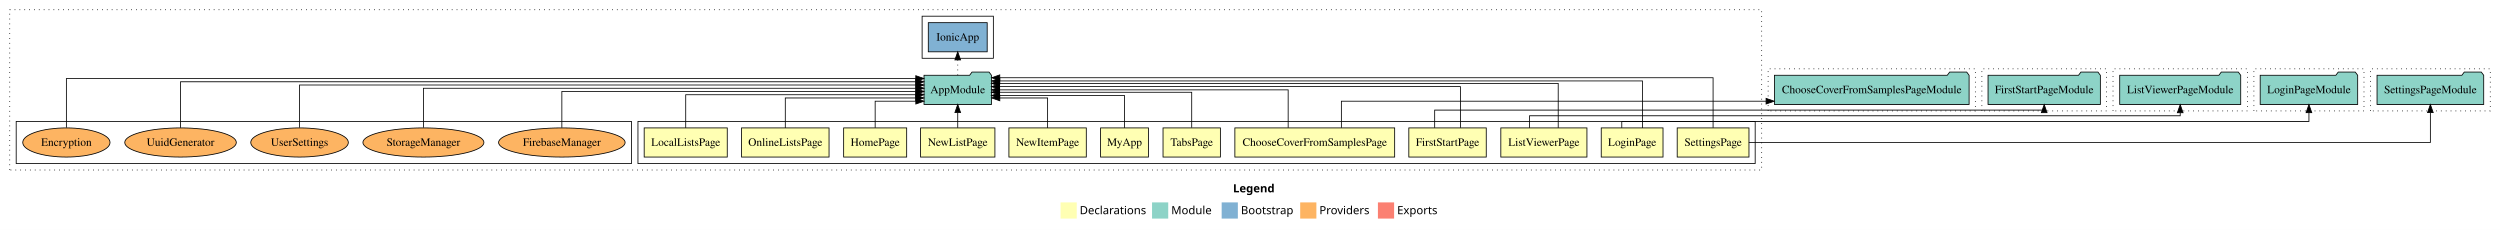
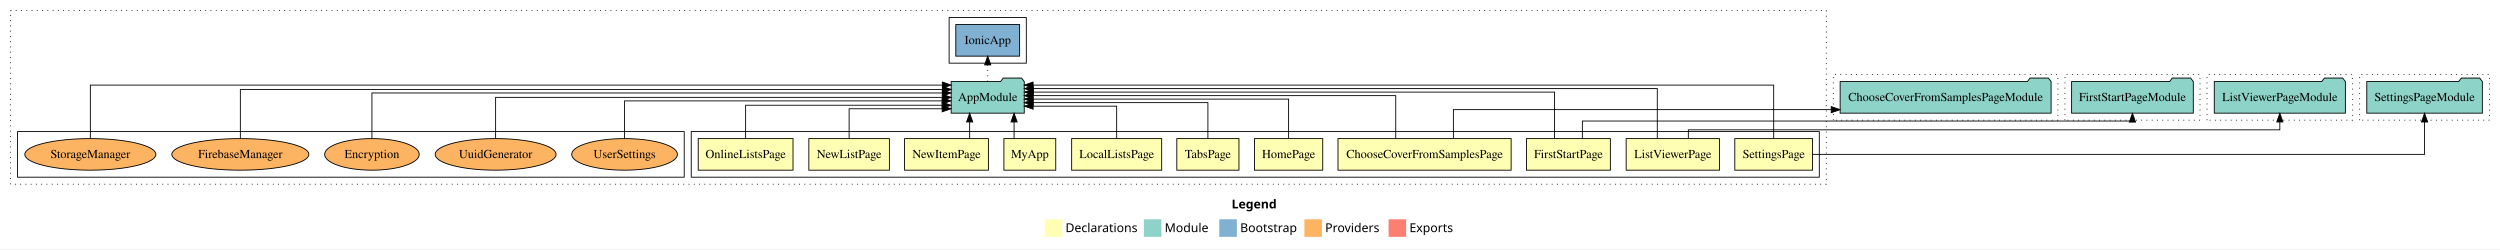
- <svg xmlns="http://www.w3.org/2000/svg" width="3088pt" height="284pt" viewBox="0.00 0.00 3088.00 284.00">
+ <svg xmlns="http://www.w3.org/2000/svg" width="2850pt" height="284pt" viewBox="0.00 0.00 2850.00 284.00">
  <g id="graph0" class="graph" transform="scale(1 1) rotate(0) translate(4 280)">
-     <polygon fill="#ffffff" stroke="transparent" points="-4,4 -4,-280 3084,-280 3084,4 -4,4" />
-     <text text-anchor="start" x="1519.009" y="-42.4" font-family="sans-serif" font-weight="bold" font-size="14.00" fill="#000000">Legend</text>
-     <polygon fill="#ffffb3" stroke="transparent" points="1306,-10 1306,-30 1326,-30 1326,-10 1306,-10" />
-     <text text-anchor="start" x="1329.629" y="-15.4" font-family="sans-serif" font-size="14.00" fill="#000000">  Declarations</text>
-     <polygon fill="#8dd3c7" stroke="transparent" points="1419,-10 1419,-30 1439,-30 1439,-10 1419,-10" />
-     <text text-anchor="start" x="1442.725" y="-15.4" font-family="sans-serif" font-size="14.00" fill="#000000">  Module</text>
-     <polygon fill="#80b1d3" stroke="transparent" points="1505,-10 1505,-30 1525,-30 1525,-10 1505,-10" />
-     <text text-anchor="start" x="1528.781" y="-15.4" font-family="sans-serif" font-size="14.00" fill="#000000">  Bootstrap</text>
-     <polygon fill="#fdb462" stroke="transparent" points="1602,-10 1602,-30 1622,-30 1622,-10 1602,-10" />
-     <text text-anchor="start" x="1625.673" y="-15.4" font-family="sans-serif" font-size="14.00" fill="#000000">  Providers</text>
-     <polygon fill="#fb8072" stroke="transparent" points="1698,-10 1698,-30 1718,-30 1718,-10 1698,-10" />
-     <text text-anchor="start" x="1721.726" y="-15.4" font-family="sans-serif" font-size="14.00" fill="#000000">  Exports</text>
+     <polygon fill="#ffffff" stroke="transparent" points="-4,4 -4,-280 2846,-280 2846,4 -4,4" />
+     <text text-anchor="start" x="1400.009" y="-42.4" font-family="sans-serif" font-weight="bold" font-size="14.00" fill="#000000">Legend</text>
+     <polygon fill="#ffffb3" stroke="transparent" points="1187,-10 1187,-30 1207,-30 1207,-10 1187,-10" />
+     <text text-anchor="start" x="1210.629" y="-15.4" font-family="sans-serif" font-size="14.00" fill="#000000">  Declarations</text>
+     <polygon fill="#8dd3c7" stroke="transparent" points="1300,-10 1300,-30 1320,-30 1320,-10 1300,-10" />
+     <text text-anchor="start" x="1323.725" y="-15.4" font-family="sans-serif" font-size="14.00" fill="#000000">  Module</text>
+     <polygon fill="#80b1d3" stroke="transparent" points="1386,-10 1386,-30 1406,-30 1406,-10 1386,-10" />
+     <text text-anchor="start" x="1409.781" y="-15.4" font-family="sans-serif" font-size="14.00" fill="#000000">  Bootstrap</text>
+     <polygon fill="#fdb462" stroke="transparent" points="1483,-10 1483,-30 1503,-30 1503,-10 1483,-10" />
+     <text text-anchor="start" x="1506.673" y="-15.4" font-family="sans-serif" font-size="14.00" fill="#000000">  Providers</text>
+     <polygon fill="#fb8072" stroke="transparent" points="1579,-10 1579,-30 1599,-30 1599,-10 1579,-10" />
+     <text text-anchor="start" x="1602.726" y="-15.4" font-family="sans-serif" font-size="14.00" fill="#000000">  Exports</text>
    <g id="clust1" class="cluster">
-       <polygon fill="none" stroke="#000000" stroke-dasharray="1,5" points="8,-70 8,-268 2172,-268 2172,-70 8,-70" />
+       <polygon fill="none" stroke="#000000" stroke-dasharray="1,5" points="8,-70 8,-268 2078,-268 2078,-70 8,-70" />
    </g>
    <g id="clust2" class="cluster">
-       <polygon fill="none" stroke="#000000" points="784,-78 784,-130 2164,-130 2164,-78 784,-78" />
+       <polygon fill="none" stroke="#000000" points="784,-78 784,-130 2070,-130 2070,-78 784,-78" />
+     </g>
+     <g id="clust16" class="cluster">
+       <polygon fill="none" stroke="#000000" points="1078,-208 1078,-260 1166,-260 1166,-208 1078,-208" />
    </g>
    <g id="clust17" class="cluster">
-       <polygon fill="none" stroke="#000000" points="1135,-208 1135,-260 1223,-260 1223,-208 1135,-208" />
+       <polygon fill="none" stroke="#000000" points="16,-78 16,-130 776,-130 776,-78 16,-78" />
    </g>
    <g id="clust18" class="cluster">
-       <polygon fill="none" stroke="#000000" points="16,-78 16,-130 776,-130 776,-78 16,-78" />
-     </g>
-     <g id="clust19" class="cluster">
-       <polygon fill="none" stroke="#000000" stroke-dasharray="1,5" points="2180,-143 2180,-195 2436,-195 2436,-143 2180,-143" />
-     </g>
-     <g id="clust26" class="cluster">
-       <polygon fill="none" stroke="#000000" stroke-dasharray="1,5" points="2444,-143 2444,-195 2598,-195 2598,-143 2444,-143" />
-     </g>
-     <g id="clust33" class="cluster">
-       <polygon fill="none" stroke="#000000" stroke-dasharray="1,5" points="2606,-143 2606,-195 2772,-195 2772,-143 2606,-143" />
-     </g>
-     <g id="clust40" class="cluster">
-       <polygon fill="none" stroke="#000000" stroke-dasharray="1,5" points="2780,-143 2780,-195 2916,-195 2916,-143 2780,-143" />
-     </g>
-     <g id="clust47" class="cluster">
-       <polygon fill="none" stroke="#000000" stroke-dasharray="1,5" points="2924,-143 2924,-195 3072,-195 3072,-143 2924,-143" />
+       <polygon fill="none" stroke="#000000" stroke-dasharray="1,5" points="2086,-143 2086,-195 2342,-195 2342,-143 2086,-143" />
+     </g>
+     <g id="clust25" class="cluster">
+       <polygon fill="none" stroke="#000000" stroke-dasharray="1,5" points="2350,-143 2350,-195 2504,-195 2504,-143 2350,-143" />
+     </g>
+     <g id="clust32" class="cluster">
+       <polygon fill="none" stroke="#000000" stroke-dasharray="1,5" points="2512,-143 2512,-195 2678,-195 2678,-143 2512,-143" />
+     </g>
+     <g id="clust39" class="cluster">
+       <polygon fill="none" stroke="#000000" stroke-dasharray="1,5" points="2686,-143 2686,-195 2834,-195 2834,-143 2686,-143" />
    </g>
    <g id="node1" class="node">
      <polygon fill="#ffffb3" stroke="#000000" points="1718.691,-122 1521.309,-122 1521.309,-86 1718.691,-86 1718.691,-122" />
      <text text-anchor="middle" x="1620" y="-99.8" font-family="Times,serif" font-size="14.00" fill="#000000">ChooseCoverFromSamplesPage</text>
    </g>
-     <g id="node13" class="node">
-       <polygon fill="#8dd3c7" stroke="#000000" points="1220.657,-187 1217.657,-191 1196.657,-191 1193.657,-187 1137.343,-187 1137.343,-151 1220.657,-151 1220.657,-187" />
-       <text text-anchor="middle" x="1179" y="-164.8" font-family="Times,serif" font-size="14.00" fill="#000000">AppModule</text>
+     <g id="node12" class="node">
+       <polygon fill="#8dd3c7" stroke="#000000" points="1163.657,-187 1160.657,-191 1139.657,-191 1136.657,-187 1080.343,-187 1080.343,-151 1163.657,-151 1163.657,-187" />
+       <text text-anchor="middle" x="1122" y="-164.8" font-family="Times,serif" font-size="14.00" fill="#000000">AppModule</text>
    </g>
    <g id="edge1" class="edge">
-       <path fill="none" stroke="#000000" d="M1587.135,-122.106C1587.135,-141.339 1587.135,-169 1587.135,-169 1587.135,-169 1230.76,-169 1230.76,-169" />
-       <polygon fill="#000000" stroke="#000000" points="1230.76,-165.5 1220.76,-169 1230.759,-172.5 1230.76,-165.5" />
-     </g>
-     <g id="node20" class="node">
-       <polygon fill="#8dd3c7" stroke="#000000" points="2428.241,-187 2425.241,-191 2404.241,-191 2401.241,-187 2187.759,-187 2187.759,-151 2428.241,-151 2428.241,-187" />
-       <text text-anchor="middle" x="2308" y="-164.8" font-family="Times,serif" font-size="14.00" fill="#000000">ChooseCoverFromSamplesPageModule</text>
-     </g>
-     <g id="edge19" class="edge">
-       <path fill="none" stroke="#000000" d="M1652.865,-122.124C1652.865,-136.783 1652.865,-155 1652.865,-155 1652.865,-155 2177.457,-155 2177.457,-155" />
-       <polygon fill="#000000" stroke="#000000" points="2177.457,-158.5 2187.457,-155 2177.457,-151.5 2177.457,-158.5" />
+       <path fill="none" stroke="#000000" d="M1587.135,-122.308C1587.135,-142.145 1587.135,-171 1587.135,-171 1587.135,-171 1173.687,-171 1173.687,-171" />
+       <polygon fill="#000000" stroke="#000000" points="1173.687,-167.5 1163.687,-171 1173.687,-174.5 1173.687,-167.5" />
+     </g>
+     <g id="node19" class="node">
+       <polygon fill="#8dd3c7" stroke="#000000" points="2334.241,-187 2331.241,-191 2310.241,-191 2307.241,-187 2093.759,-187 2093.759,-151 2334.241,-151 2334.241,-187" />
+       <text text-anchor="middle" x="2214" y="-164.8" font-family="Times,serif" font-size="14.00" fill="#000000">ChooseCoverFromSamplesPageModule</text>
+     </g>
+     <g id="edge18" class="edge">
+       <path fill="none" stroke="#000000" d="M1652.865,-122.124C1652.865,-136.783 1652.865,-155 1652.865,-155 1652.865,-155 2083.622,-155 2083.622,-155" />
+       <polygon fill="#000000" stroke="#000000" points="2083.622,-158.5 2093.622,-155 2083.622,-151.5 2083.622,-158.5" />
    </g>
    <g id="node2" class="node">
      <polygon fill="#ffffb3" stroke="#000000" points="1831.82,-122 1736.18,-122 1736.18,-86 1831.82,-86 1831.82,-122" />
      <text text-anchor="middle" x="1784" y="-99.8" font-family="Times,serif" font-size="14.00" fill="#000000">FirstStartPage</text>
    </g>
    <g id="edge2" class="edge">
-       <path fill="none" stroke="#000000" d="M1799.887,-122.129C1799.887,-142.572 1799.887,-173 1799.887,-173 1799.887,-173 1230.702,-173 1230.702,-173" />
-       <polygon fill="#000000" stroke="#000000" points="1230.702,-169.5 1220.702,-173 1230.702,-176.5 1230.702,-169.5" />
-     </g>
-     <g id="node21" class="node">
-       <polygon fill="#8dd3c7" stroke="#000000" points="2590.37,-187 2587.37,-191 2566.37,-191 2563.37,-187 2451.63,-187 2451.63,-151 2590.37,-151 2590.37,-187" />
-       <text text-anchor="middle" x="2521" y="-164.8" font-family="Times,serif" font-size="14.00" fill="#000000">FirstStartPageModule</text>
-     </g>
-     <g id="edge20" class="edge">
-       <path fill="none" stroke="#000000" d="M1768.113,-122.127C1768.113,-132.711 1768.113,-144 1768.113,-144 1768.113,-144 2521,-144 2521,-144 2521,-144 2521,-144.683 2521,-144.683" />
-       <polygon fill="#000000" stroke="#000000" points="2517.5,-140.831 2521,-150.831 2524.5,-140.831 2517.5,-140.831" />
+       <path fill="none" stroke="#000000" d="M1768.113,-122.284C1768.113,-143.321 1768.113,-175 1768.113,-175 1768.113,-175 1173.896,-175 1173.896,-175" />
+       <polygon fill="#000000" stroke="#000000" points="1173.896,-171.5 1163.896,-175 1173.895,-178.5 1173.896,-171.5" />
+     </g>
+     <g id="node20" class="node">
+       <polygon fill="#8dd3c7" stroke="#000000" points="2496.37,-187 2493.37,-191 2472.37,-191 2469.37,-187 2357.63,-187 2357.63,-151 2496.37,-151 2496.37,-187" />
+       <text text-anchor="middle" x="2427" y="-164.8" font-family="Times,serif" font-size="14.00" fill="#000000">FirstStartPageModule</text>
+     </g>
+     <g id="edge19" class="edge">
+       <path fill="none" stroke="#000000" d="M1799.887,-122.11C1799.887,-131.897 1799.887,-142 1799.887,-142 1799.887,-142 2427,-142 2427,-142 2427,-142 2427,-142.884 2427,-142.884" />
+       <polygon fill="#000000" stroke="#000000" points="2423.5,-140.841 2427,-150.841 2430.5,-140.841 2423.5,-140.841" />
    </g>
    <g id="node3" class="node">
-       <polygon fill="#ffffb3" stroke="#000000" points="1115.925,-122 1038.075,-122 1038.075,-86 1115.925,-86 1115.925,-122" />
-       <text text-anchor="middle" x="1077" y="-99.8" font-family="Times,serif" font-size="14.00" fill="#000000">HomePage</text>
+       <polygon fill="#ffffb3" stroke="#000000" points="1503.925,-122 1426.075,-122 1426.075,-86 1503.925,-86 1503.925,-122" />
+       <text text-anchor="middle" x="1465" y="-99.8" font-family="Times,serif" font-size="14.00" fill="#000000">HomePage</text>
    </g>
    <g id="edge3" class="edge">
-       <path fill="none" stroke="#000000" d="M1077,-122.124C1077,-136.783 1077,-155 1077,-155 1077,-155 1127.218,-155 1127.218,-155" />
-       <polygon fill="#000000" stroke="#000000" points="1127.218,-158.5 1137.218,-155 1127.218,-151.5 1127.218,-158.5" />
+       <path fill="none" stroke="#000000" d="M1465,-122.222C1465,-140.828 1465,-167 1465,-167 1465,-167 1173.716,-167 1173.716,-167" />
+       <polygon fill="#000000" stroke="#000000" points="1173.716,-163.5 1163.716,-167 1173.716,-170.5 1173.716,-163.5" />
    </g>
    <g id="node4" class="node">
      <polygon fill="#ffffb3" stroke="#000000" points="1956.184,-122 1849.816,-122 1849.816,-86 1956.184,-86 1956.184,-122" />
      <text text-anchor="middle" x="1903" y="-99.8" font-family="Times,serif" font-size="14.00" fill="#000000">ListViewerPage</text>
    </g>
    <g id="edge4" class="edge">
-       <path fill="none" stroke="#000000" d="M1920.697,-122.045C1920.697,-143.662 1920.697,-177 1920.697,-177 1920.697,-177 1230.734,-177 1230.734,-177" />
-       <polygon fill="#000000" stroke="#000000" points="1230.734,-173.5 1220.734,-177 1230.734,-180.5 1230.734,-173.5" />
+       <path fill="none" stroke="#000000" d="M1885.303,-122.155C1885.303,-144.352 1885.303,-179 1885.303,-179 1885.303,-179 1173.853,-179 1173.853,-179" />
+       <polygon fill="#000000" stroke="#000000" points="1173.853,-175.5 1163.853,-179 1173.853,-182.5 1173.853,-175.5" />
+     </g>
+     <g id="node21" class="node">
+       <polygon fill="#8dd3c7" stroke="#000000" points="2669.734,-187 2666.734,-191 2645.734,-191 2642.734,-187 2520.266,-187 2520.266,-151 2669.734,-151 2669.734,-187" />
+       <text text-anchor="middle" x="2595" y="-164.8" font-family="Times,serif" font-size="14.00" fill="#000000">ListViewerPageModule</text>
+     </g>
+     <g id="edge20" class="edge">
+       <path fill="none" stroke="#000000" d="M1920.697,-122.207C1920.697,-127.555 1920.697,-132 1920.697,-132 1920.697,-132 2595,-132 2595,-132 2595,-132 2595,-140.934 2595,-140.934" />
+       <polygon fill="#000000" stroke="#000000" points="2591.5,-140.934 2595,-150.934 2598.5,-140.934 2591.5,-140.934" />
+     </g>
+     <g id="node5" class="node">
+       <polygon fill="#ffffb3" stroke="#000000" points="1320.308,-122 1217.692,-122 1217.692,-86 1320.308,-86 1320.308,-122" />
+       <text text-anchor="middle" x="1269" y="-99.8" font-family="Times,serif" font-size="14.00" fill="#000000">LocalListsPage</text>
+     </g>
+     <g id="edge5" class="edge">
+       <path fill="none" stroke="#000000" d="M1269,-122.009C1269,-138.049 1269,-159 1269,-159 1269,-159 1173.731,-159 1173.731,-159" />
+       <polygon fill="#000000" stroke="#000000" points="1173.731,-155.5 1163.731,-159 1173.731,-162.5 1173.731,-155.5" />
+     </g>
+     <g id="node6" class="node">
+       <polygon fill="#ffffb3" stroke="#000000" points="1199.553,-122 1140.447,-122 1140.447,-86 1199.553,-86 1199.553,-122" />
+       <text text-anchor="middle" x="1170" y="-99.8" font-family="Times,serif" font-size="14.00" fill="#000000">MyApp</text>
+     </g>
+     <g id="edge6" class="edge">
+       <path fill="none" stroke="#000000" d="M1152.026,-122.106C1152.026,-122.106 1152.026,-140.991 1152.026,-140.991" />
+       <polygon fill="#000000" stroke="#000000" points="1148.526,-140.991 1152.026,-150.991 1155.526,-140.991 1148.526,-140.991" />
+     </g>
+     <g id="node7" class="node">
+       <polygon fill="#ffffb3" stroke="#000000" points="1122.796,-122 1027.204,-122 1027.204,-86 1122.796,-86 1122.796,-122" />
+       <text text-anchor="middle" x="1075" y="-99.8" font-family="Times,serif" font-size="14.00" fill="#000000">NewItemPage</text>
+     </g>
+     <g id="edge7" class="edge">
+       <path fill="none" stroke="#000000" d="M1101.41,-122.106C1101.41,-122.106 1101.41,-140.991 1101.41,-140.991" />
+       <polygon fill="#000000" stroke="#000000" points="1097.91,-140.991 1101.41,-150.991 1104.91,-140.991 1097.91,-140.991" />
+     </g>
+     <g id="node8" class="node">
+       <polygon fill="#ffffb3" stroke="#000000" points="1009.919,-122 918.081,-122 918.081,-86 1009.919,-86 1009.919,-122" />
+       <text text-anchor="middle" x="964" y="-99.8" font-family="Times,serif" font-size="14.00" fill="#000000">NewListPage</text>
+     </g>
+     <g id="edge8" class="edge">
+       <path fill="none" stroke="#000000" d="M964,-122.187C964,-137.182 964,-156 964,-156 964,-156 1070.074,-156 1070.074,-156" />
+       <polygon fill="#000000" stroke="#000000" points="1070.074,-159.5 1080.074,-156 1070.074,-152.5 1070.074,-159.5" />
+     </g>
+     <g id="node9" class="node">
+       <polygon fill="#ffffb3" stroke="#000000" points="900.038,-122 791.962,-122 791.962,-86 900.038,-86 900.038,-122" />
+       <text text-anchor="middle" x="846" y="-99.8" font-family="Times,serif" font-size="14.00" fill="#000000">OnlineListsPage</text>
+     </g>
+     <g id="edge9" class="edge">
+       <path fill="none" stroke="#000000" d="M846,-122.027C846,-138.398 846,-160 846,-160 846,-160 1070.082,-160 1070.082,-160" />
+       <polygon fill="#000000" stroke="#000000" points="1070.082,-163.5 1080.082,-160 1070.082,-156.5 1070.082,-163.5" />
+     </g>
+     <g id="node10" class="node">
+       <polygon fill="#ffffb3" stroke="#000000" points="2062.326,-122 1973.674,-122 1973.674,-86 2062.326,-86 2062.326,-122" />
+       <text text-anchor="middle" x="2018" y="-99.8" font-family="Times,serif" font-size="14.00" fill="#000000">SettingsPage</text>
+     </g>
+     <g id="edge10" class="edge">
+       <path fill="none" stroke="#000000" d="M2018,-122.323C2018,-145.66 2018,-183 2018,-183 2018,-183 1173.716,-183 1173.716,-183" />
+       <polygon fill="#000000" stroke="#000000" points="1173.716,-179.5 1163.716,-183 1173.716,-186.5 1173.716,-179.5" />
    </g>
    <g id="node22" class="node">
-       <polygon fill="#8dd3c7" stroke="#000000" points="2763.734,-187 2760.734,-191 2739.734,-191 2736.734,-187 2614.266,-187 2614.266,-151 2763.734,-151 2763.734,-187" />
-       <text text-anchor="middle" x="2689" y="-164.8" font-family="Times,serif" font-size="14.00" fill="#000000">ListViewerPageModule</text>
+       <polygon fill="#8dd3c7" stroke="#000000" points="2825.875,-187 2822.875,-191 2801.875,-191 2798.875,-187 2694.125,-187 2694.125,-151 2825.875,-151 2825.875,-187" />
+       <text text-anchor="middle" x="2760" y="-164.8" font-family="Times,serif" font-size="14.00" fill="#000000">SettingsPageModule</text>
    </g>
    <g id="edge21" class="edge">
-       <path fill="none" stroke="#000000" d="M1885.303,-122.045C1885.303,-129.749 1885.303,-137 1885.303,-137 1885.303,-137 2689,-137 2689,-137 2689,-137 2689,-140.757 2689,-140.757" />
-       <polygon fill="#000000" stroke="#000000" points="2685.5,-140.757 2689,-150.757 2692.5,-140.757 2685.5,-140.757" />
-     </g>
-     <g id="node5" class="node">
-       <polygon fill="#ffffb3" stroke="#000000" points="894.308,-122 791.692,-122 791.692,-86 894.308,-86 894.308,-122" />
-       <text text-anchor="middle" x="843" y="-99.8" font-family="Times,serif" font-size="14.00" fill="#000000">LocalListsPage</text>
-     </g>
-     <g id="edge5" class="edge">
-       <path fill="none" stroke="#000000" d="M843,-122.022C843,-139.373 843,-163 843,-163 843,-163 1127.125,-163 1127.125,-163" />
-       <polygon fill="#000000" stroke="#000000" points="1127.125,-166.5 1137.125,-163 1127.125,-159.5 1127.125,-166.5" />
-     </g>
-     <g id="node6" class="node">
-       <polygon fill="#ffffb3" stroke="#000000" points="2050.156,-122 1973.844,-122 1973.844,-86 2050.156,-86 2050.156,-122" />
-       <text text-anchor="middle" x="2012" y="-99.8" font-family="Times,serif" font-size="14.00" fill="#000000">LoginPage</text>
-     </g>
-     <g id="edge6" class="edge">
-       <path fill="none" stroke="#000000" d="M2024.776,-122.011C2024.776,-144.485 2024.776,-180 2024.776,-180 2024.776,-180 1230.942,-180 1230.942,-180" />
-       <polygon fill="#000000" stroke="#000000" points="1230.942,-176.5 1220.942,-180 1230.942,-183.5 1230.942,-176.5" />
-     </g>
-     <g id="node23" class="node">
-       <polygon fill="#8dd3c7" stroke="#000000" points="2908.205,-187 2905.205,-191 2884.205,-191 2881.205,-187 2787.795,-187 2787.795,-151 2908.205,-151 2908.205,-187" />
-       <text text-anchor="middle" x="2848" y="-164.8" font-family="Times,serif" font-size="14.00" fill="#000000">LoginPageModule</text>
-     </g>
-     <g id="edge22" class="edge">
-       <path fill="none" stroke="#000000" d="M1999.224,-122.058C1999.224,-126.495 1999.224,-130 1999.224,-130 1999.224,-130 2848,-130 2848,-130 2848,-130 2848,-140.87 2848,-140.87" />
-       <polygon fill="#000000" stroke="#000000" points="2844.5,-140.87 2848,-150.87 2851.5,-140.87 2844.5,-140.87" />
-     </g>
-     <g id="node7" class="node">
-       <polygon fill="#ffffb3" stroke="#000000" points="1414.553,-122 1355.447,-122 1355.447,-86 1414.553,-86 1414.553,-122" />
-       <text text-anchor="middle" x="1385" y="-99.8" font-family="Times,serif" font-size="14.00" fill="#000000">MyApp</text>
-     </g>
-     <g id="edge7" class="edge">
-       <path fill="none" stroke="#000000" d="M1385,-122.034C1385,-139.06 1385,-162 1385,-162 1385,-162 1230.687,-162 1230.687,-162" />
-       <polygon fill="#000000" stroke="#000000" points="1230.687,-158.5 1220.687,-162 1230.687,-165.5 1230.687,-158.5" />
-     </g>
-     <g id="node8" class="node">
-       <polygon fill="#ffffb3" stroke="#000000" points="1337.796,-122 1242.204,-122 1242.204,-86 1337.796,-86 1337.796,-122" />
-       <text text-anchor="middle" x="1290" y="-99.8" font-family="Times,serif" font-size="14.00" fill="#000000">NewItemPage</text>
-     </g>
-     <g id="edge8" class="edge">
-       <path fill="none" stroke="#000000" d="M1290,-122.009C1290,-138.049 1290,-159 1290,-159 1290,-159 1230.964,-159 1230.964,-159" />
-       <polygon fill="#000000" stroke="#000000" points="1230.964,-155.5 1220.964,-159 1230.964,-162.5 1230.964,-155.5" />
-     </g>
-     <g id="node9" class="node">
-       <polygon fill="#ffffb3" stroke="#000000" points="1224.919,-122 1133.081,-122 1133.081,-86 1224.919,-86 1224.919,-122" />
-       <text text-anchor="middle" x="1179" y="-99.8" font-family="Times,serif" font-size="14.00" fill="#000000">NewListPage</text>
-     </g>
-     <g id="edge9" class="edge">
-       <path fill="none" stroke="#000000" d="M1179,-122.106C1179,-122.106 1179,-140.991 1179,-140.991" />
-       <polygon fill="#000000" stroke="#000000" points="1175.5,-140.991 1179,-150.991 1182.5,-140.991 1175.5,-140.991" />
-     </g>
-     <g id="node10" class="node">
-       <polygon fill="#ffffb3" stroke="#000000" points="1020.038,-122 911.962,-122 911.962,-86 1020.038,-86 1020.038,-122" />
-       <text text-anchor="middle" x="966" y="-99.8" font-family="Times,serif" font-size="14.00" fill="#000000">OnlineListsPage</text>
-     </g>
-     <g id="edge10" class="edge">
-       <path fill="none" stroke="#000000" d="M966,-122.009C966,-138.049 966,-159 966,-159 966,-159 1127.172,-159 1127.172,-159" />
-       <polygon fill="#000000" stroke="#000000" points="1127.172,-162.5 1137.172,-159 1127.172,-155.5 1127.172,-162.5" />
+       <path fill="none" stroke="#000000" d="M2062.193,-104C2221.932,-104 2760,-104 2760,-104 2760,-104 2760,-140.894 2760,-140.894" />
+       <polygon fill="#000000" stroke="#000000" points="2756.5,-140.894 2760,-150.894 2763.5,-140.894 2756.5,-140.894" />
    </g>
    <g id="node11" class="node">
-       <polygon fill="#ffffb3" stroke="#000000" points="2156.326,-122 2067.674,-122 2067.674,-86 2156.326,-86 2156.326,-122" />
-       <text text-anchor="middle" x="2112" y="-99.8" font-family="Times,serif" font-size="14.00" fill="#000000">SettingsPage</text>
+       <polygon fill="#ffffb3" stroke="#000000" points="1408.425,-122 1337.575,-122 1337.575,-86 1408.425,-86 1408.425,-122" />
+       <text text-anchor="middle" x="1373" y="-99.8" font-family="Times,serif" font-size="14.00" fill="#000000">TabsPage</text>
    </g>
    <g id="edge11" class="edge">
-       <path fill="none" stroke="#000000" d="M2112,-122.153C2112,-145.757 2112,-184 2112,-184 2112,-184 1230.902,-184 1230.902,-184" />
-       <polygon fill="#000000" stroke="#000000" points="1230.902,-180.5 1220.902,-184 1230.902,-187.5 1230.902,-180.5" />
-     </g>
-     <g id="node24" class="node">
-       <polygon fill="#8dd3c7" stroke="#000000" points="3063.875,-187 3060.875,-191 3039.875,-191 3036.875,-187 2932.125,-187 2932.125,-151 3063.875,-151 3063.875,-187" />
-       <text text-anchor="middle" x="2998" y="-164.8" font-family="Times,serif" font-size="14.00" fill="#000000">SettingsPageModule</text>
-     </g>
-     <g id="edge23" class="edge">
-       <path fill="none" stroke="#000000" d="M2156.24,-104C2335.462,-104 2998,-104 2998,-104 2998,-104 2998,-140.894 2998,-140.894" />
-       <polygon fill="#000000" stroke="#000000" points="2994.5,-140.894 2998,-150.894 3001.5,-140.894 2994.5,-140.894" />
-     </g>
-     <g id="node12" class="node">
-       <polygon fill="#ffffb3" stroke="#000000" points="1503.425,-122 1432.575,-122 1432.575,-86 1503.425,-86 1503.425,-122" />
-       <text text-anchor="middle" x="1468" y="-99.8" font-family="Times,serif" font-size="14.00" fill="#000000">TabsPage</text>
+       <path fill="none" stroke="#000000" d="M1373,-122.022C1373,-139.373 1373,-163 1373,-163 1373,-163 1173.729,-163 1173.729,-163" />
+       <polygon fill="#000000" stroke="#000000" points="1173.729,-159.5 1163.729,-163 1173.729,-166.5 1173.729,-159.5" />
+     </g>
+     <g id="node13" class="node">
+       <polygon fill="#80b1d3" stroke="#000000" points="1158.373,-252 1085.627,-252 1085.627,-216 1158.373,-216 1158.373,-252" />
+       <text text-anchor="middle" x="1122" y="-229.8" font-family="Times,serif" font-size="14.00" fill="#000000">IonicApp </text>
    </g>
    <g id="edge12" class="edge">
-       <path fill="none" stroke="#000000" d="M1468,-122.267C1468,-140.555 1468,-166 1468,-166 1468,-166 1230.714,-166 1230.714,-166" />
-       <polygon fill="#000000" stroke="#000000" points="1230.715,-162.5 1220.714,-166 1230.714,-169.5 1230.715,-162.5" />
+       <path fill="none" stroke="#000000" stroke-dasharray="1,5" d="M1122,-187.106C1122,-187.106 1122,-205.991 1122,-205.991" />
+       <polygon fill="#000000" stroke="#000000" points="1118.5,-205.991 1122,-215.991 1125.5,-205.991 1118.5,-205.991" />
    </g>
    <g id="node14" class="node">
-       <polygon fill="#80b1d3" stroke="#000000" points="1215.373,-252 1142.627,-252 1142.627,-216 1215.373,-216 1215.373,-252" />
-       <text text-anchor="middle" x="1179" y="-229.8" font-family="Times,serif" font-size="14.00" fill="#000000">IonicApp </text>
+       <ellipse fill="#fdb462" stroke="#000000" cx="420" cy="-104" rx="53.894" ry="18" />
+       <text text-anchor="middle" x="420" y="-99.8" font-family="Times,serif" font-size="14.00" fill="#000000">Encryption</text>
    </g>
    <g id="edge13" class="edge">
-       <path fill="none" stroke="#000000" stroke-dasharray="1,5" d="M1179,-187.106C1179,-187.106 1179,-205.991 1179,-205.991" />
-       <polygon fill="#000000" stroke="#000000" points="1175.5,-205.991 1179,-215.991 1182.5,-205.991 1175.5,-205.991" />
+       <path fill="none" stroke="#000000" d="M420,-122.027C420,-142.767 420,-174 420,-174 420,-174 1070.189,-174 1070.189,-174" />
+       <polygon fill="#000000" stroke="#000000" points="1070.189,-177.5 1080.189,-174 1070.189,-170.5 1070.189,-177.5" />
    </g>
    <g id="node15" class="node">
-       <ellipse fill="#fdb462" stroke="#000000" cx="78" cy="-104" rx="53.894" ry="18" />
-       <text text-anchor="middle" x="78" y="-99.8" font-family="Times,serif" font-size="14.00" fill="#000000">Encryption</text>
+       <ellipse fill="#fdb462" stroke="#000000" cx="270" cy="-104" rx="78.127" ry="18" />
+       <text text-anchor="middle" x="270" y="-99.8" font-family="Times,serif" font-size="14.00" fill="#000000">FirebaseManager</text>
    </g>
    <g id="edge14" class="edge">
-       <path fill="none" stroke="#000000" d="M78,-122.323C78,-145.66 78,-183 78,-183 78,-183 1127.184,-183 1127.184,-183" />
-       <polygon fill="#000000" stroke="#000000" points="1127.184,-186.5 1137.184,-183 1127.184,-179.5 1127.184,-186.5" />
+       <path fill="none" stroke="#000000" d="M270,-122.292C270,-144.206 270,-178 270,-178 270,-178 1070.33,-178 1070.33,-178" />
+       <polygon fill="#000000" stroke="#000000" points="1070.33,-181.5 1080.33,-178 1070.33,-174.5 1070.33,-181.5" />
    </g>
    <g id="node16" class="node">
-       <ellipse fill="#fdb462" stroke="#000000" cx="690" cy="-104" rx="78.127" ry="18" />
-       <text text-anchor="middle" x="690" y="-99.8" font-family="Times,serif" font-size="14.00" fill="#000000">FirebaseManager</text>
+       <ellipse fill="#fdb462" stroke="#000000" cx="99" cy="-104" rx="74.7" ry="18" />
+       <text text-anchor="middle" x="99" y="-99.8" font-family="Times,serif" font-size="14.00" fill="#000000">StorageManager</text>
    </g>
    <g id="edge15" class="edge">
-       <path fill="none" stroke="#000000" d="M690,-122.222C690,-140.828 690,-167 690,-167 690,-167 1127.308,-167 1127.308,-167" />
-       <polygon fill="#000000" stroke="#000000" points="1127.308,-170.5 1137.308,-167 1127.308,-163.5 1127.308,-170.5" />
+       <path fill="none" stroke="#000000" d="M99,-122.323C99,-145.66 99,-183 99,-183 99,-183 1070.311,-183 1070.311,-183" />
+       <polygon fill="#000000" stroke="#000000" points="1070.311,-186.5 1080.311,-183 1070.311,-179.5 1070.311,-186.5" />
    </g>
    <g id="node17" class="node">
-       <ellipse fill="#fdb462" stroke="#000000" cx="519" cy="-104" rx="74.7" ry="18" />
-       <text text-anchor="middle" x="519" y="-99.8" font-family="Times,serif" font-size="14.00" fill="#000000">StorageManager</text>
+       <ellipse fill="#fdb462" stroke="#000000" cx="708" cy="-104" rx="60.267" ry="18" />
+       <text text-anchor="middle" x="708" y="-99.8" font-family="Times,serif" font-size="14.00" fill="#000000">UserSettings</text>
    </g>
    <g id="edge16" class="edge">
-       <path fill="none" stroke="#000000" d="M519,-122.308C519,-142.145 519,-171 519,-171 519,-171 1127.213,-171 1127.213,-171" />
-       <polygon fill="#000000" stroke="#000000" points="1127.213,-174.5 1137.213,-171 1127.213,-167.5 1127.213,-174.5" />
+       <path fill="none" stroke="#000000" d="M708,-122.302C708,-140.27 708,-165 708,-165 708,-165 1070.025,-165 1070.025,-165" />
+       <polygon fill="#000000" stroke="#000000" points="1070.025,-168.5 1080.025,-165 1070.025,-161.5 1070.025,-168.5" />
    </g>
    <g id="node18" class="node">
-       <ellipse fill="#fdb462" stroke="#000000" cx="366" cy="-104" rx="60.267" ry="18" />
-       <text text-anchor="middle" x="366" y="-99.8" font-family="Times,serif" font-size="14.00" fill="#000000">UserSettings</text>
+       <ellipse fill="#fdb462" stroke="#000000" cx="561" cy="-104" rx="68.9" ry="18" />
+       <text text-anchor="middle" x="561" y="-99.8" font-family="Times,serif" font-size="14.00" fill="#000000">UuidGenerator</text>
    </g>
    <g id="edge17" class="edge">
-       <path fill="none" stroke="#000000" d="M366,-122.284C366,-143.321 366,-175 366,-175 366,-175 1127.284,-175 1127.284,-175" />
-       <polygon fill="#000000" stroke="#000000" points="1127.284,-178.5 1137.284,-175 1127.284,-171.5 1127.284,-178.5" />
-     </g>
-     <g id="node19" class="node">
-       <ellipse fill="#fdb462" stroke="#000000" cx="219" cy="-104" rx="68.9" ry="18" />
-       <text text-anchor="middle" x="219" y="-99.8" font-family="Times,serif" font-size="14.00" fill="#000000">UuidGenerator</text>
-     </g>
-     <g id="edge18" class="edge">
-       <path fill="none" stroke="#000000" d="M219,-122.155C219,-144.352 219,-179 219,-179 219,-179 1127.133,-179 1127.133,-179" />
-       <polygon fill="#000000" stroke="#000000" points="1127.133,-182.5 1137.133,-179 1127.133,-175.5 1127.133,-182.5" />
+       <path fill="none" stroke="#000000" d="M561,-122.106C561,-141.339 561,-169 561,-169 561,-169 1070.292,-169 1070.292,-169" />
+       <polygon fill="#000000" stroke="#000000" points="1070.292,-172.5 1080.292,-169 1070.292,-165.5 1070.292,-172.5" />
    </g>
  </g>
</svg>
